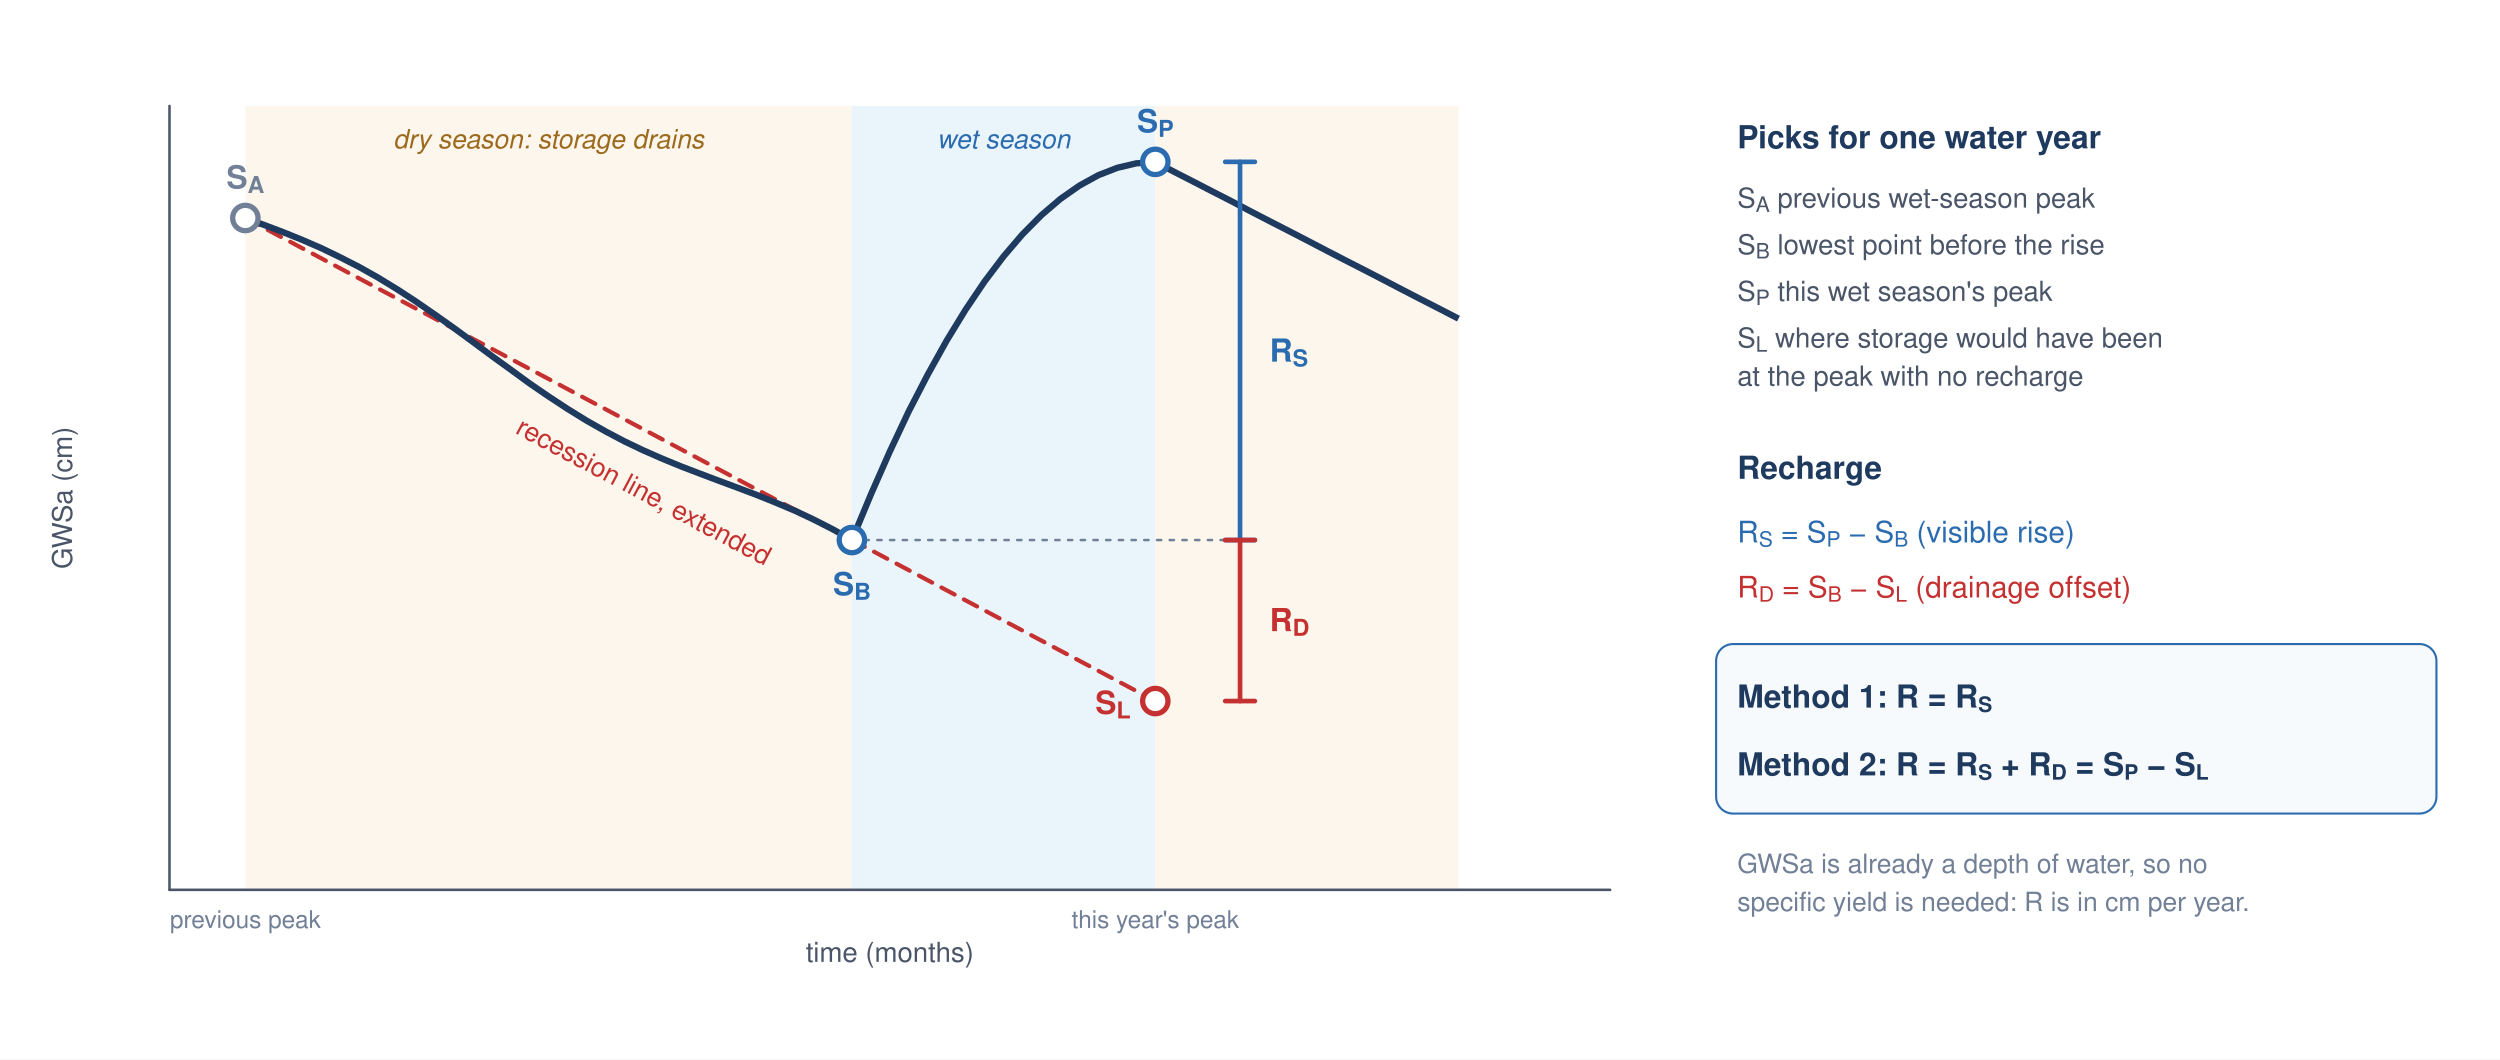
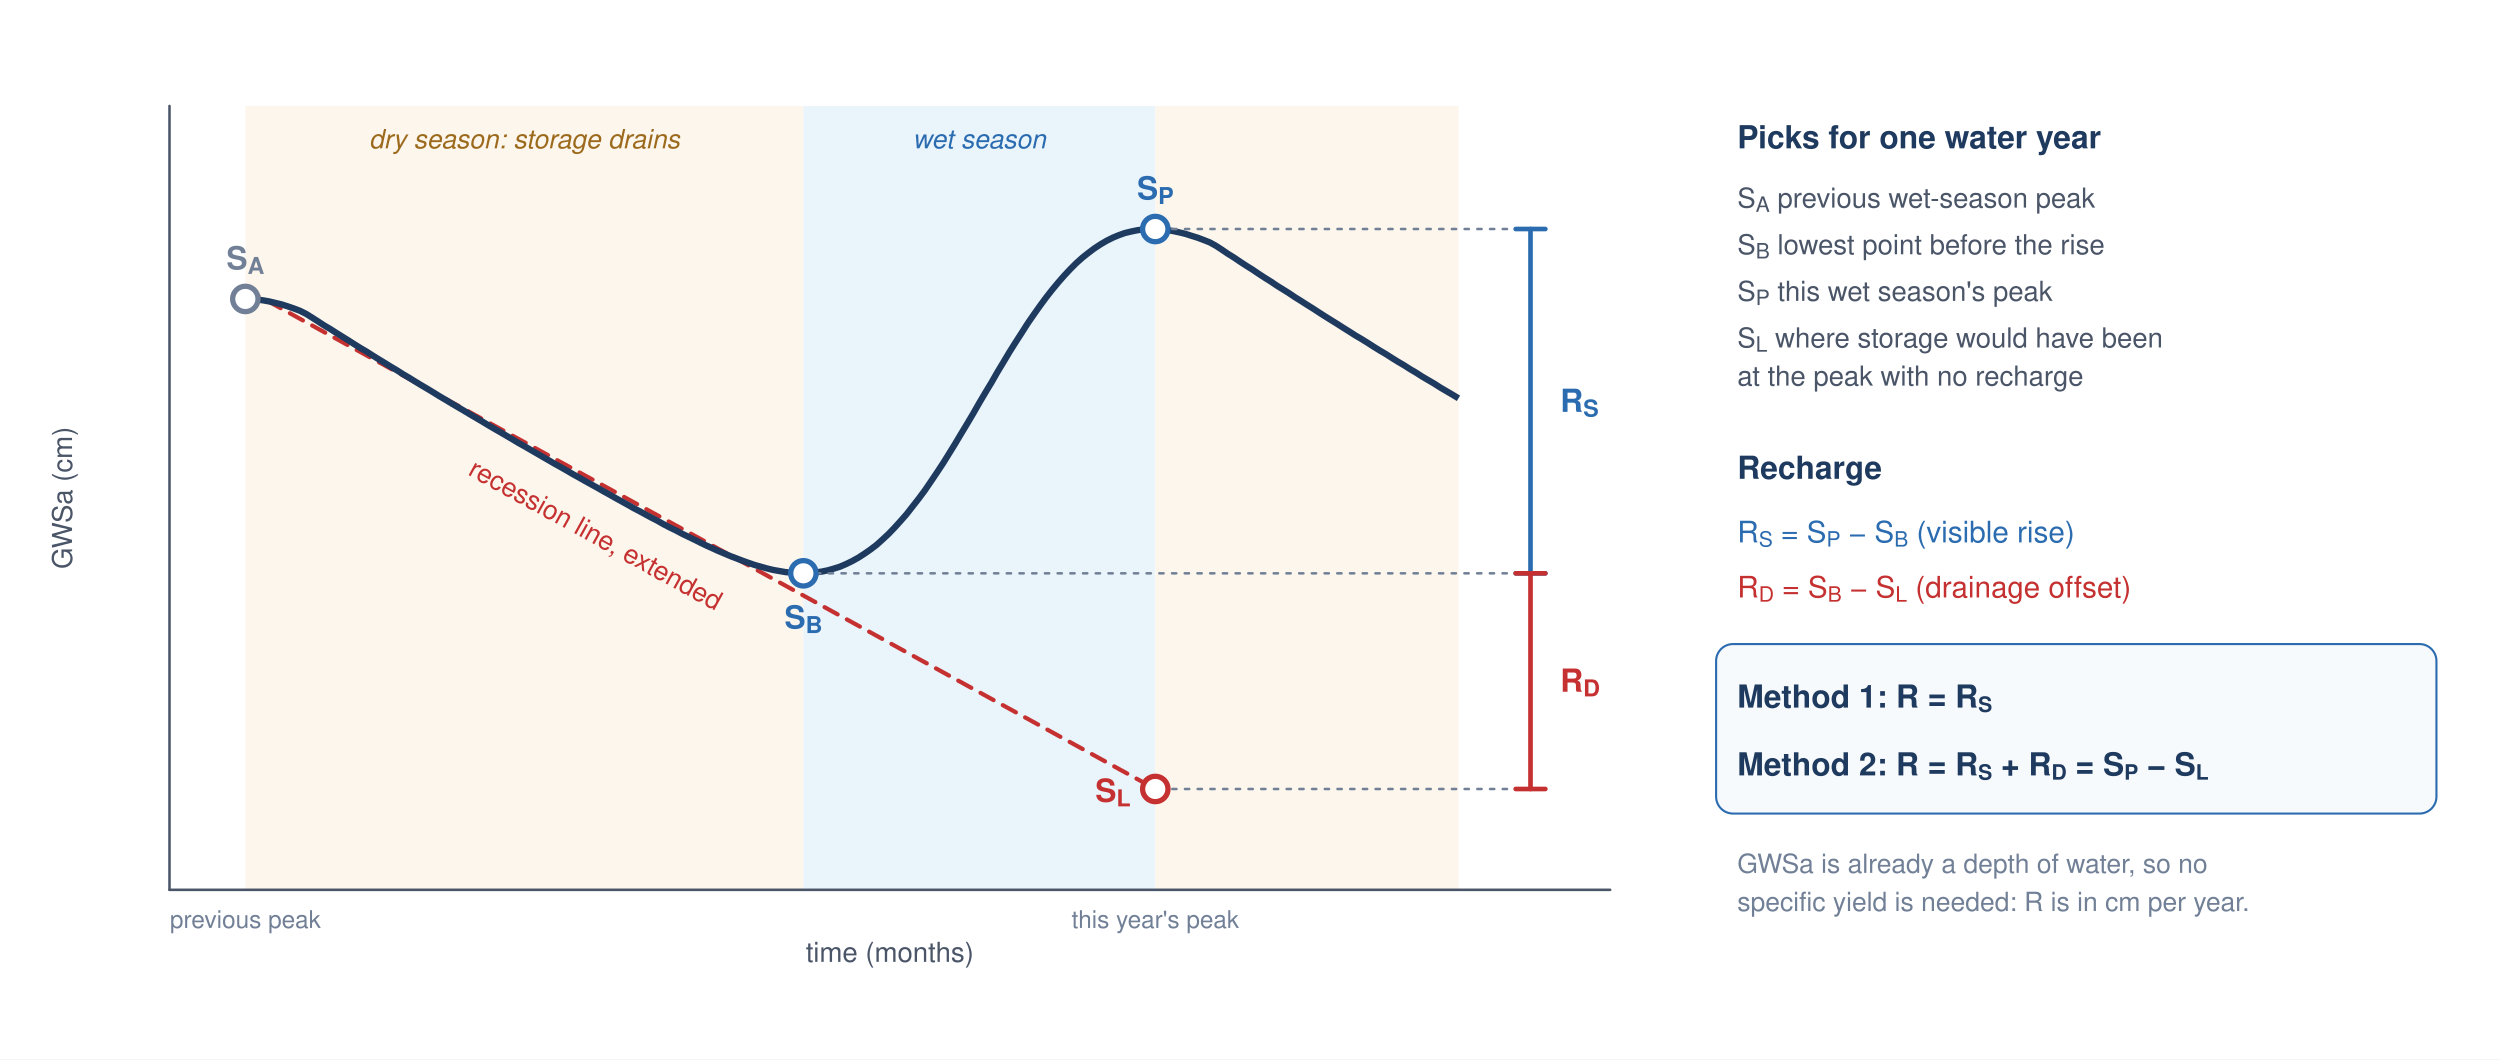
<svg xmlns="http://www.w3.org/2000/svg" width="1180" height="500" viewBox="0 0 1180 500">
  <defs>
    <marker id="ah-navy" viewBox="0 0 10 10" refX="8" refY="5" markerWidth="6" markerHeight="6" orient="auto-start-reverse">
      <path d="M0,0 L10,5 L0,10 z" fill="#1f3a5f" />
    </marker>
    <marker id="ah-blue" viewBox="0 0 10 10" refX="8" refY="5" markerWidth="6" markerHeight="6" orient="auto-start-reverse">
      <path d="M0,0 L10,5 L0,10 z" fill="#2b6cb0" />
    </marker>
    <marker id="ah-lightblue" viewBox="0 0 10 10" refX="8" refY="5" markerWidth="6" markerHeight="6" orient="auto-start-reverse">
      <path d="M0,0 L10,5 L0,10 z" fill="#bee3f8" />
    </marker>
    <marker id="ah-teal" viewBox="0 0 10 10" refX="8" refY="5" markerWidth="6" markerHeight="6" orient="auto-start-reverse">
      <path d="M0,0 L10,5 L0,10 z" fill="#2c7a7b" />
    </marker>
    <marker id="ah-orange" viewBox="0 0 10 10" refX="8" refY="5" markerWidth="6" markerHeight="6" orient="auto-start-reverse">
      <path d="M0,0 L10,5 L0,10 z" fill="#dd6b20" />
    </marker>
    <marker id="ah-red" viewBox="0 0 10 10" refX="8" refY="5" markerWidth="6" markerHeight="6" orient="auto-start-reverse">
      <path d="M0,0 L10,5 L0,10 z" fill="#c53030" />
    </marker>
    <marker id="ah-gray" viewBox="0 0 10 10" refX="8" refY="5" markerWidth="6" markerHeight="6" orient="auto-start-reverse">
      <path d="M0,0 L10,5 L0,10 z" fill="#718096" />
    </marker>
    <marker id="ah-darkgray" viewBox="0 0 10 10" refX="8" refY="5" markerWidth="6" markerHeight="6" orient="auto-start-reverse">
      <path d="M0,0 L10,5 L0,10 z" fill="#4a5568" />
    </marker>
    <marker id="ah-lightgray" viewBox="0 0 10 10" refX="8" refY="5" markerWidth="6" markerHeight="6" orient="auto-start-reverse">
      <path d="M0,0 L10,5 L0,10 z" fill="#e2e8f0" />
    </marker>
    <marker id="ah-ground" viewBox="0 0 10 10" refX="8" refY="5" markerWidth="6" markerHeight="6" orient="auto-start-reverse">
      <path d="M0,0 L10,5 L0,10 z" fill="#e6dcc6" />
    </marker>
    <marker id="ah-groundline" viewBox="0 0 10 10" refX="8" refY="5" markerWidth="6" markerHeight="6" orient="auto-start-reverse">
      <path d="M0,0 L10,5 L0,10 z" fill="#a89474" />
    </marker>
    <marker id="ah-gold" viewBox="0 0 10 10" refX="8" refY="5" markerWidth="6" markerHeight="6" orient="auto-start-reverse">
      <path d="M0,0 L10,5 L0,10 z" fill="#d69e2e" />
    </marker>
    <marker id="ah-sky" viewBox="0 0 10 10" refX="8" refY="5" markerWidth="6" markerHeight="6" orient="auto-start-reverse">
      <path d="M0,0 L10,5 L0,10 z" fill="#f7fafc" />
    </marker>
    <marker id="ah-green" viewBox="0 0 10 10" refX="8" refY="5" markerWidth="6" markerHeight="6" orient="auto-start-reverse">
      <path d="M0,0 L10,5 L0,10 z" fill="#68a063" />
    </marker>
  </defs>
  <rect width="1180" height="500" fill="white" />
-   <rect x="115.8" y="50" width="286.3" height="370" fill="#fdf6ec" />
-   <rect x="402.1" y="50" width="143.2" height="370" fill="#eaf4fb" />
+   <rect x="115.8" y="50" width="263.4" height="370" fill="#fdf6ec" />
+   <rect x="379.2" y="50" width="166.1" height="370" fill="#eaf4fb" />
  <rect x="545.3" y="50" width="143.2" height="370" fill="#fdf6ec" />
-   <text x="258.9" y="70.0" font-family="Helvetica, Arial, sans-serif" font-size="12.5" font-weight="normal" font-style="italic" text-anchor="middle" fill="#9c6a1d">dry season: storage drains</text>
-   <text x="473.7" y="70.0" font-family="Helvetica, Arial, sans-serif" font-size="12.5" font-weight="normal" font-style="italic" text-anchor="middle" fill="#2b6cb0">wet season</text>
+   <text x="247.5" y="70.0" font-family="Helvetica, Arial, sans-serif" font-size="12.5" font-weight="normal" font-style="italic" text-anchor="middle" fill="#9c6a1d">dry season: storage drains</text>
+   <text x="462.2" y="70.0" font-family="Helvetica, Arial, sans-serif" font-size="12.5" font-weight="normal" font-style="italic" text-anchor="middle" fill="#2b6cb0">wet season</text>
  <line x1="80.0" y1="420.0" x2="760.0" y2="420.0" stroke="#4a5568" stroke-width="1.2" stroke-linecap="round" opacity="1" />
  <line x1="80.0" y1="50.0" x2="80.0" y2="420.0" stroke="#4a5568" stroke-width="1.2" stroke-linecap="round" opacity="1" />
  <text x="0" y="0" transform="translate(34,235.0) rotate(-90)" font-family="Helvetica, Arial, sans-serif" font-size="13" text-anchor="middle" fill="#4a5568">GWSa (cm)</text>
  <text x="420.0" y="454.0" font-family="Helvetica, Arial, sans-serif" font-size="13" font-weight="normal" font-style="normal" text-anchor="middle" fill="#4a5568">time (months)</text>
-   <line x1="115.8" y1="102.9" x2="545.3" y2="330.9" stroke="#c53030" stroke-width="2" stroke-linecap="round" opacity="1" stroke-dasharray="7 5" />
-   <text x="301.9" y="235.7" font-family="Helvetica, Arial, sans-serif" font-size="12.5" font-weight="normal" font-style="normal" text-anchor="middle" fill="#c53030" transform="rotate(28.0 301.9 235.7)">recession line, extended</text>
-   <polyline points="115.8,102.9 124.7,106.2 133.7,109.6 142.6,113.2 151.6,117.1 160.5,121.4 169.5,126.0 178.4,131.0 187.4,136.5 196.3,142.3 205.3,148.5 214.2,154.8 223.2,161.4 232.1,168.0 241.1,174.5 250.0,181.0 258.9,187.1 267.9,193.0 276.8,198.5 285.8,203.6 294.7,208.3 303.7,212.6 312.6,216.5 321.6,220.2 330.5,223.6 339.5,227.0 348.4,230.3 357.4,233.7 366.3,237.3 375.3,241.1 384.2,245.3 393.2,249.9 402.1,254.9 411.1,233.3 420.0,213.1 428.9,194.2 437.9,176.8 446.8,160.8 455.8,146.1 464.7,132.9 473.7,121.0 482.6,110.6 491.6,101.5 500.5,93.9 509.5,87.6 518.4,82.7 527.4,79.2 536.3,77.1 545.3,76.4 554.2,81.1 563.2,85.7 572.1,90.3 581.1,94.9 590.0,99.6 598.9,104.2 607.9,108.8 616.8,113.4 625.8,118.1 634.7,122.7 643.7,127.3 652.6,131.9 661.6,136.6 670.5,141.2 679.5,145.8 688.4,150.4" fill="none" stroke="#1f3a5f" stroke-width="3" />
-   <line x1="402.1" y1="254.9" x2="585.3" y2="254.9" stroke="#718096" stroke-width="1.2" stroke-linecap="round" opacity="1" stroke-dasharray="2 4" />
-   <circle cx="115.8" cy="102.9" r="6" fill="white" stroke="#718096" stroke-width="2.5" />
-   <text x="115.8" y="88.9" font-family="Helvetica, Arial, sans-serif" font-size="15" font-weight="bold" text-anchor="middle" fill="#718096">S<tspan font-size="11" baseline-shift="sub">A</tspan>
+   <line x1="115.8" y1="136.3" x2="545.3" y2="372.4" stroke="#c53030" stroke-width="2" stroke-linecap="round" opacity="1" stroke-dasharray="7 5" />
+   <text x="279.1" y="256.1" font-family="Helvetica, Arial, sans-serif" font-size="12.5" font-weight="normal" font-style="normal" text-anchor="middle" fill="#c53030" transform="rotate(28.8 279.1 256.1)">recession line, extended</text>
+   <polyline points="115.8,141.1 118.7,141.2 121.5,141.4 124.4,141.8 127.2,142.3 130.1,143.0 133.0,143.7 135.8,144.6 138.7,145.6 141.6,146.7 144.4,148.1 147.3,149.9 150.1,151.7 153.0,153.6 155.9,155.3 158.7,157.1 161.6,158.9 164.5,160.7 167.3,162.5 170.2,164.3 173.1,166.0 175.9,167.8 178.8,169.6 181.6,171.3 184.5,173.1 187.4,174.8 190.2,176.6 193.1,178.3 196.0,180.1 198.8,181.8 201.7,183.5 204.5,185.2 207.4,187.0 210.3,188.7 213.1,190.4 216.0,192.1 218.9,193.8 221.7,195.5 224.6,197.2 227.5,198.9 230.3,200.6 233.2,202.3 236.0,203.9 238.9,205.6 241.8,207.3 244.6,209.0 247.5,210.6 250.4,212.3 253.2,213.9 256.1,215.6 258.9,217.2 261.8,218.9 264.7,220.5 267.5,222.1 270.4,223.8 273.3,225.4 276.1,227.0 279.0,228.6 281.9,230.2 284.7,231.8 287.6,233.4 290.4,235.0 293.3,236.6 296.2,238.2 299.0,239.8 301.9,241.3 304.8,242.9 307.6,244.4 310.5,245.9 313.3,247.5 316.2,249.0 319.1,250.4 321.9,251.9 324.8,253.3 327.7,254.7 330.5,256.1 333.4,257.5 336.3,258.8 339.1,260.1 342.0,261.3 344.8,262.5 347.7,263.6 350.6,264.7 353.4,265.7 356.3,266.7 359.2,267.5 362.0,268.3 364.9,269.0 367.7,269.5 370.6,270.0 373.5,270.3 376.3,270.5 379.2,270.6 382.1,270.5 384.9,270.2 387.8,269.8 390.7,269.2 393.5,268.4 396.4,267.5 399.2,266.3 402.1,264.9 405.0,263.3 407.8,261.5 410.7,259.5 413.6,257.3 416.4,254.8 419.3,252.1 422.1,249.2 425.0,246.0 427.9,242.7 430.7,239.1 433.6,235.4 436.5,231.5 439.3,227.4 442.2,223.1 445.1,218.7 447.9,214.2 450.8,209.5 453.6,204.8 456.5,200.0 459.4,195.1 462.2,190.2 465.1,185.3 468.0,180.5 470.8,175.6 473.7,170.8 476.5,166.1 479.4,161.5 482.3,157.0 485.1,152.6 488.0,148.4 490.9,144.3 493.7,140.5 496.6,136.8 499.5,133.3 502.3,130.1 505.2,127.0 508.0,124.2 510.9,121.6 513.8,119.3 516.6,117.2 519.5,115.3 522.4,113.6 525.2,112.2 528.1,111.0 530.9,110.0 533.8,109.3 536.7,108.7 539.5,108.3 542.4,108.1 545.3,108.1 548.1,108.3 551.0,108.6 553.9,109.1 556.7,109.7 559.6,110.4 562.4,111.3 565.3,112.2 568.2,113.3 571.0,114.4 573.9,116.0 576.8,117.9 579.6,119.8 582.5,121.6 585.3,123.5 588.2,125.4 591.1,127.2 593.9,129.1 596.8,131.0 599.7,132.8 602.5,134.7 605.4,136.5 608.3,138.3 611.1,140.2 614.0,142.0 616.8,143.8 619.7,145.6 622.6,147.5 625.4,149.3 628.3,151.1 631.2,152.9 634.0,154.7 636.9,156.5 639.7,158.3 642.6,160.0 645.5,161.8 648.3,163.6 651.2,165.4 654.1,167.1 656.9,168.9 659.8,170.7 662.7,172.4 665.5,174.2 668.4,175.9 671.2,177.7 674.1,179.4 677.0,181.1 679.8,182.9 682.7,184.6 685.6,186.3 688.4,188.0" fill="none" stroke="#1f3a5f" stroke-width="3" />
+   <line x1="379.2" y1="270.6" x2="722.4" y2="270.6" stroke="#718096" stroke-width="1.2" stroke-linecap="round" opacity="1" stroke-dasharray="2 4" />
+   <line x1="553.3" y1="108.1" x2="722.4" y2="108.1" stroke="#718096" stroke-width="1.2" stroke-linecap="round" opacity="1" stroke-dasharray="2 4" />
+   <line x1="553.3" y1="372.4" x2="722.4" y2="372.4" stroke="#718096" stroke-width="1.2" stroke-linecap="round" opacity="1" stroke-dasharray="2 4" />
+   <circle cx="115.8" cy="141.1" r="6" fill="white" stroke="#718096" stroke-width="2.5" />
+   <text x="115.8" y="127.1" font-family="Helvetica, Arial, sans-serif" font-size="15" font-weight="bold" text-anchor="middle" fill="#718096">S<tspan font-size="11" baseline-shift="sub">A</tspan>
  </text>
-   <circle cx="402.1" cy="254.9" r="6" fill="white" stroke="#2b6cb0" stroke-width="2.5" />
-   <text x="402.1" y="280.9" font-family="Helvetica, Arial, sans-serif" font-size="15" font-weight="bold" text-anchor="middle" fill="#2b6cb0">S<tspan font-size="11" baseline-shift="sub">B</tspan>
+   <circle cx="379.2" cy="270.6" r="6" fill="white" stroke="#2b6cb0" stroke-width="2.5" />
+   <text x="379.2" y="296.6" font-family="Helvetica, Arial, sans-serif" font-size="15" font-weight="bold" text-anchor="middle" fill="#2b6cb0">S<tspan font-size="11" baseline-shift="sub">B</tspan>
  </text>
-   <circle cx="545.3" cy="76.4" r="6" fill="white" stroke="#2b6cb0" stroke-width="2.5" />
-   <text x="545.3" y="62.4" font-family="Helvetica, Arial, sans-serif" font-size="15" font-weight="bold" text-anchor="middle" fill="#2b6cb0">S<tspan font-size="11" baseline-shift="sub">P</tspan>
+   <circle cx="545.3" cy="108.1" r="6" fill="white" stroke="#2b6cb0" stroke-width="2.5" />
+   <text x="545.3" y="94.1" font-family="Helvetica, Arial, sans-serif" font-size="15" font-weight="bold" text-anchor="middle" fill="#2b6cb0">S<tspan font-size="11" baseline-shift="sub">P</tspan>
  </text>
-   <circle cx="545.3" cy="330.9" r="6" fill="white" stroke="#c53030" stroke-width="2.5" />
-   <text x="525.3" y="336.9" font-family="Helvetica, Arial, sans-serif" font-size="15" font-weight="bold" text-anchor="middle" fill="#c53030">S<tspan font-size="11" baseline-shift="sub">L</tspan>
+   <circle cx="545.3" cy="372.4" r="6" fill="white" stroke="#c53030" stroke-width="2.5" />
+   <text x="525.3" y="378.4" font-family="Helvetica, Arial, sans-serif" font-size="15" font-weight="bold" text-anchor="middle" fill="#c53030">S<tspan font-size="11" baseline-shift="sub">L</tspan>
  </text>
-   <line x1="585.3" y1="76.4" x2="585.3" y2="254.9" stroke="#2b6cb0" stroke-width="2.2" stroke-linecap="round" opacity="1" />
-   <line x1="578.3" y1="76.4" x2="592.3" y2="76.4" stroke="#2b6cb0" stroke-width="2.2" stroke-linecap="round" opacity="1" />
-   <line x1="578.3" y1="254.9" x2="592.3" y2="254.9" stroke="#2b6cb0" stroke-width="2.2" stroke-linecap="round" opacity="1" />
-   <text x="599.263" y="170.7" font-family="Helvetica, Arial, sans-serif" font-size="15" font-weight="bold" fill="#2b6cb0">R<tspan font-size="11" baseline-shift="sub">S</tspan>
+   <line x1="722.4" y1="108.1" x2="722.4" y2="270.6" stroke="#2b6cb0" stroke-width="2.2" stroke-linecap="round" opacity="1" />
+   <line x1="715.4" y1="108.1" x2="729.4" y2="108.1" stroke="#2b6cb0" stroke-width="2.2" stroke-linecap="round" opacity="1" />
+   <line x1="715.4" y1="270.6" x2="729.4" y2="270.6" stroke="#2b6cb0" stroke-width="2.2" stroke-linecap="round" opacity="1" />
+   <text x="736.421" y="194.4" font-family="Helvetica, Arial, sans-serif" font-size="15" font-weight="bold" fill="#2b6cb0">R<tspan font-size="11" baseline-shift="sub">S</tspan>
  </text>
-   <line x1="585.3" y1="254.9" x2="585.3" y2="330.9" stroke="#c53030" stroke-width="2.2" stroke-linecap="round" opacity="1" />
-   <line x1="578.3" y1="254.9" x2="592.3" y2="254.9" stroke="#c53030" stroke-width="2.2" stroke-linecap="round" opacity="1" />
-   <line x1="578.3" y1="330.9" x2="592.3" y2="330.9" stroke="#c53030" stroke-width="2.2" stroke-linecap="round" opacity="1" />
-   <text x="599.263" y="297.9" font-family="Helvetica, Arial, sans-serif" font-size="15" font-weight="bold" fill="#c53030">R<tspan font-size="11" baseline-shift="sub">D</tspan>
+   <line x1="722.4" y1="270.6" x2="722.4" y2="372.4" stroke="#c53030" stroke-width="2.2" stroke-linecap="round" opacity="1" />
+   <line x1="715.4" y1="270.6" x2="729.4" y2="270.6" stroke="#c53030" stroke-width="2.2" stroke-linecap="round" opacity="1" />
+   <line x1="715.4" y1="372.4" x2="729.4" y2="372.4" stroke="#c53030" stroke-width="2.2" stroke-linecap="round" opacity="1" />
+   <text x="736.421" y="326.5" font-family="Helvetica, Arial, sans-serif" font-size="15" font-weight="bold" fill="#c53030">R<tspan font-size="11" baseline-shift="sub">D</tspan>
  </text>
  <text x="115.8" y="438.0" font-family="Helvetica, Arial, sans-serif" font-size="11.5" font-weight="normal" font-style="normal" text-anchor="middle" fill="#718096">previous peak</text>
  <text x="545.3" y="438.0" font-family="Helvetica, Arial, sans-serif" font-size="11.5" font-weight="normal" font-style="normal" text-anchor="middle" fill="#718096">this year's peak</text>
  <text x="820" y="70" font-family="Helvetica, Arial, sans-serif" font-size="15" font-weight="bold" fill="#1f3a5f">Picks for one water year</text>
  <text x="820" y="98" font-family="Helvetica, Arial, sans-serif" font-size="13" font-weight="normal" fill="#4a5568">S<tspan font-size="10" baseline-shift="sub">A</tspan>  previous wet-season peak</text>
  <text x="820" y="120" font-family="Helvetica, Arial, sans-serif" font-size="13" font-weight="normal" fill="#4a5568">S<tspan font-size="10" baseline-shift="sub">B</tspan>  lowest point before the rise</text>
  <text x="820" y="142" font-family="Helvetica, Arial, sans-serif" font-size="13" font-weight="normal" fill="#4a5568">S<tspan font-size="10" baseline-shift="sub">P</tspan>  this wet season's peak</text>
  <text x="820" y="164" font-family="Helvetica, Arial, sans-serif" font-size="13" font-weight="normal" fill="#4a5568">S<tspan font-size="10" baseline-shift="sub">L</tspan>  where storage would have been</text>
  <text x="820" y="182" font-family="Helvetica, Arial, sans-serif" font-size="13" font-weight="normal" fill="#4a5568">      at the peak with no recharge</text>
  <text x="820" y="226" font-family="Helvetica, Arial, sans-serif" font-size="15" font-weight="bold" fill="#1f3a5f">Recharge</text>
  <text x="820" y="256" font-family="Helvetica, Arial, sans-serif" font-size="14" font-weight="normal" fill="#2b6cb0">R<tspan font-size="10" baseline-shift="sub">S</tspan> = S<tspan font-size="10" baseline-shift="sub">P</tspan> − S<tspan font-size="10" baseline-shift="sub">B</tspan>   (visible rise)</text>
  <text x="820" y="282" font-family="Helvetica, Arial, sans-serif" font-size="14" font-weight="normal" fill="#c53030">R<tspan font-size="10" baseline-shift="sub">D</tspan> = S<tspan font-size="10" baseline-shift="sub">B</tspan> − S<tspan font-size="10" baseline-shift="sub">L</tspan>   (drainage offset)</text>
  <rect x="810" y="304" width="340" height="80" rx="8" fill="#f7fafc" stroke="#2b6cb0" />
  <text x="820" y="334" font-family="Helvetica, Arial, sans-serif" font-size="15" font-weight="bold" fill="#1f3a5f">Method 1:  R = R<tspan font-size="10" baseline-shift="sub">S</tspan>
  </text>
  <text x="820" y="366" font-family="Helvetica, Arial, sans-serif" font-size="15" font-weight="bold" fill="#1f3a5f">Method 2:  R = R<tspan font-size="10" baseline-shift="sub">S</tspan> + R<tspan font-size="10" baseline-shift="sub">D</tspan> = S<tspan font-size="10" baseline-shift="sub">P</tspan> − S<tspan font-size="10" baseline-shift="sub">L</tspan>
  </text>
  <text x="820" y="412" font-family="Helvetica, Arial, sans-serif" font-size="12.5" font-weight="normal" fill="#718096">GWSa is already a depth of water, so no</text>
  <text x="820" y="430" font-family="Helvetica, Arial, sans-serif" font-size="12.5" font-weight="normal" fill="#718096">specific yield is needed: R is in cm per year.</text>
</svg>
